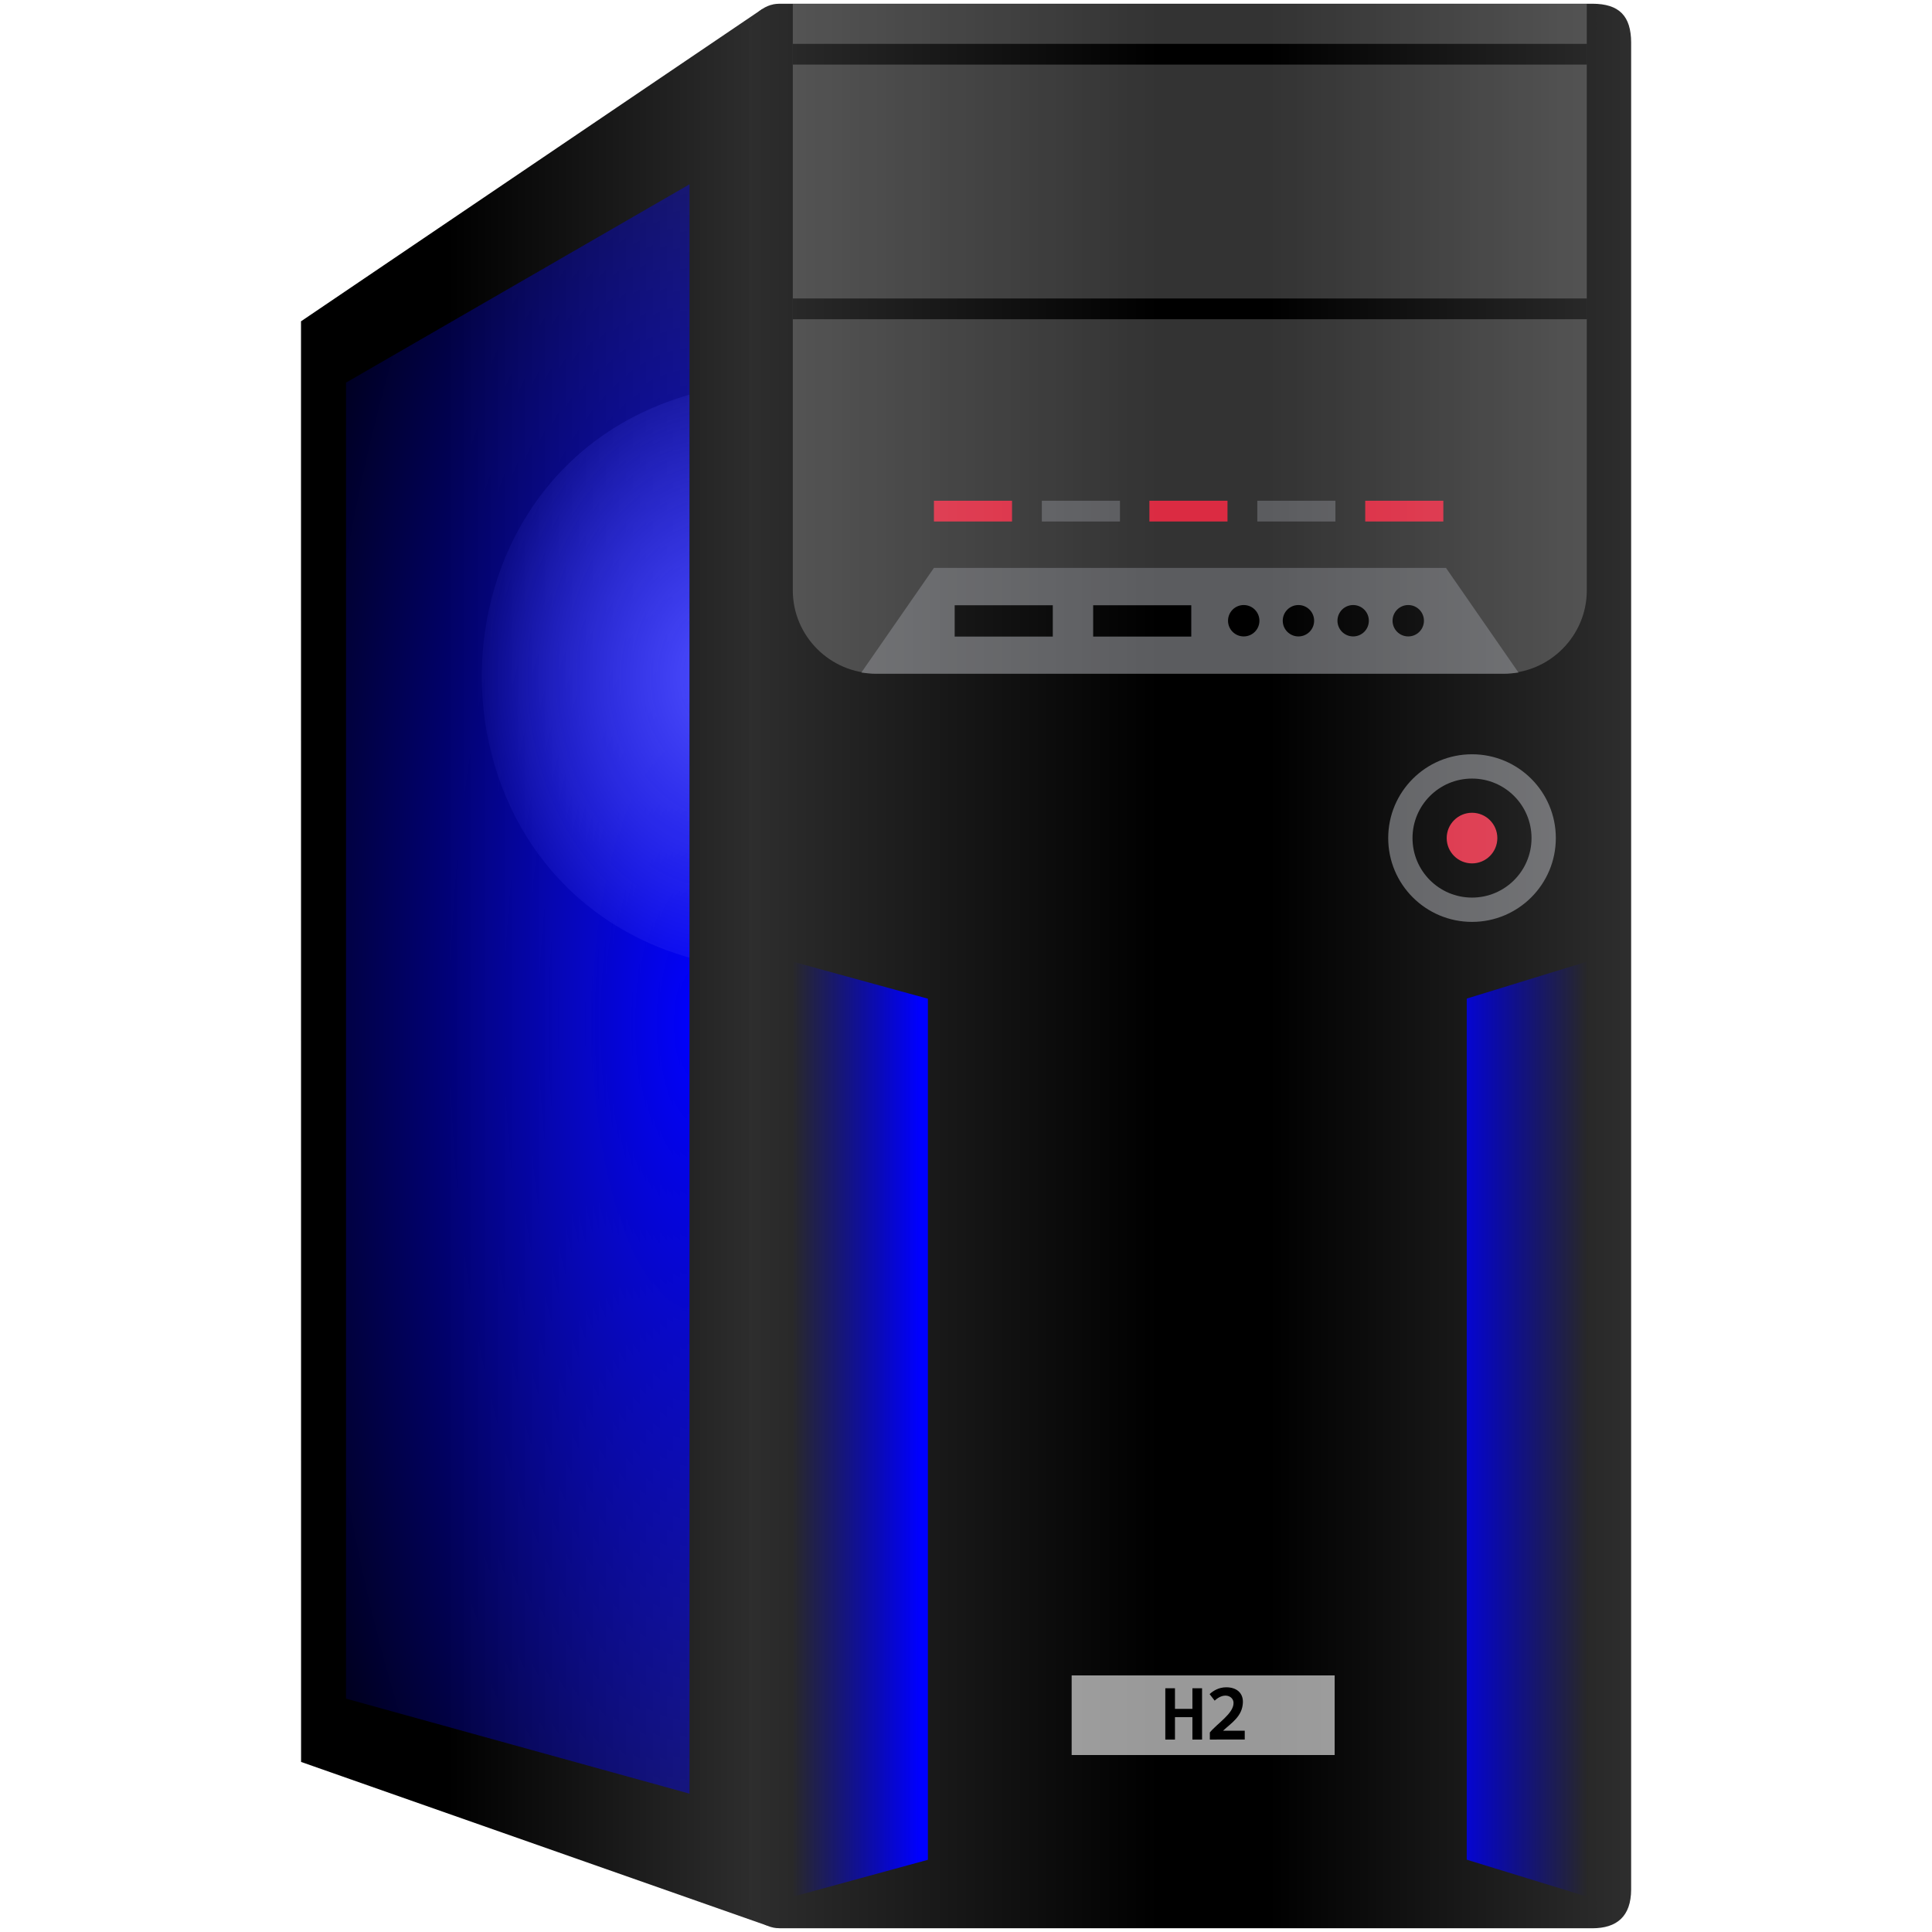
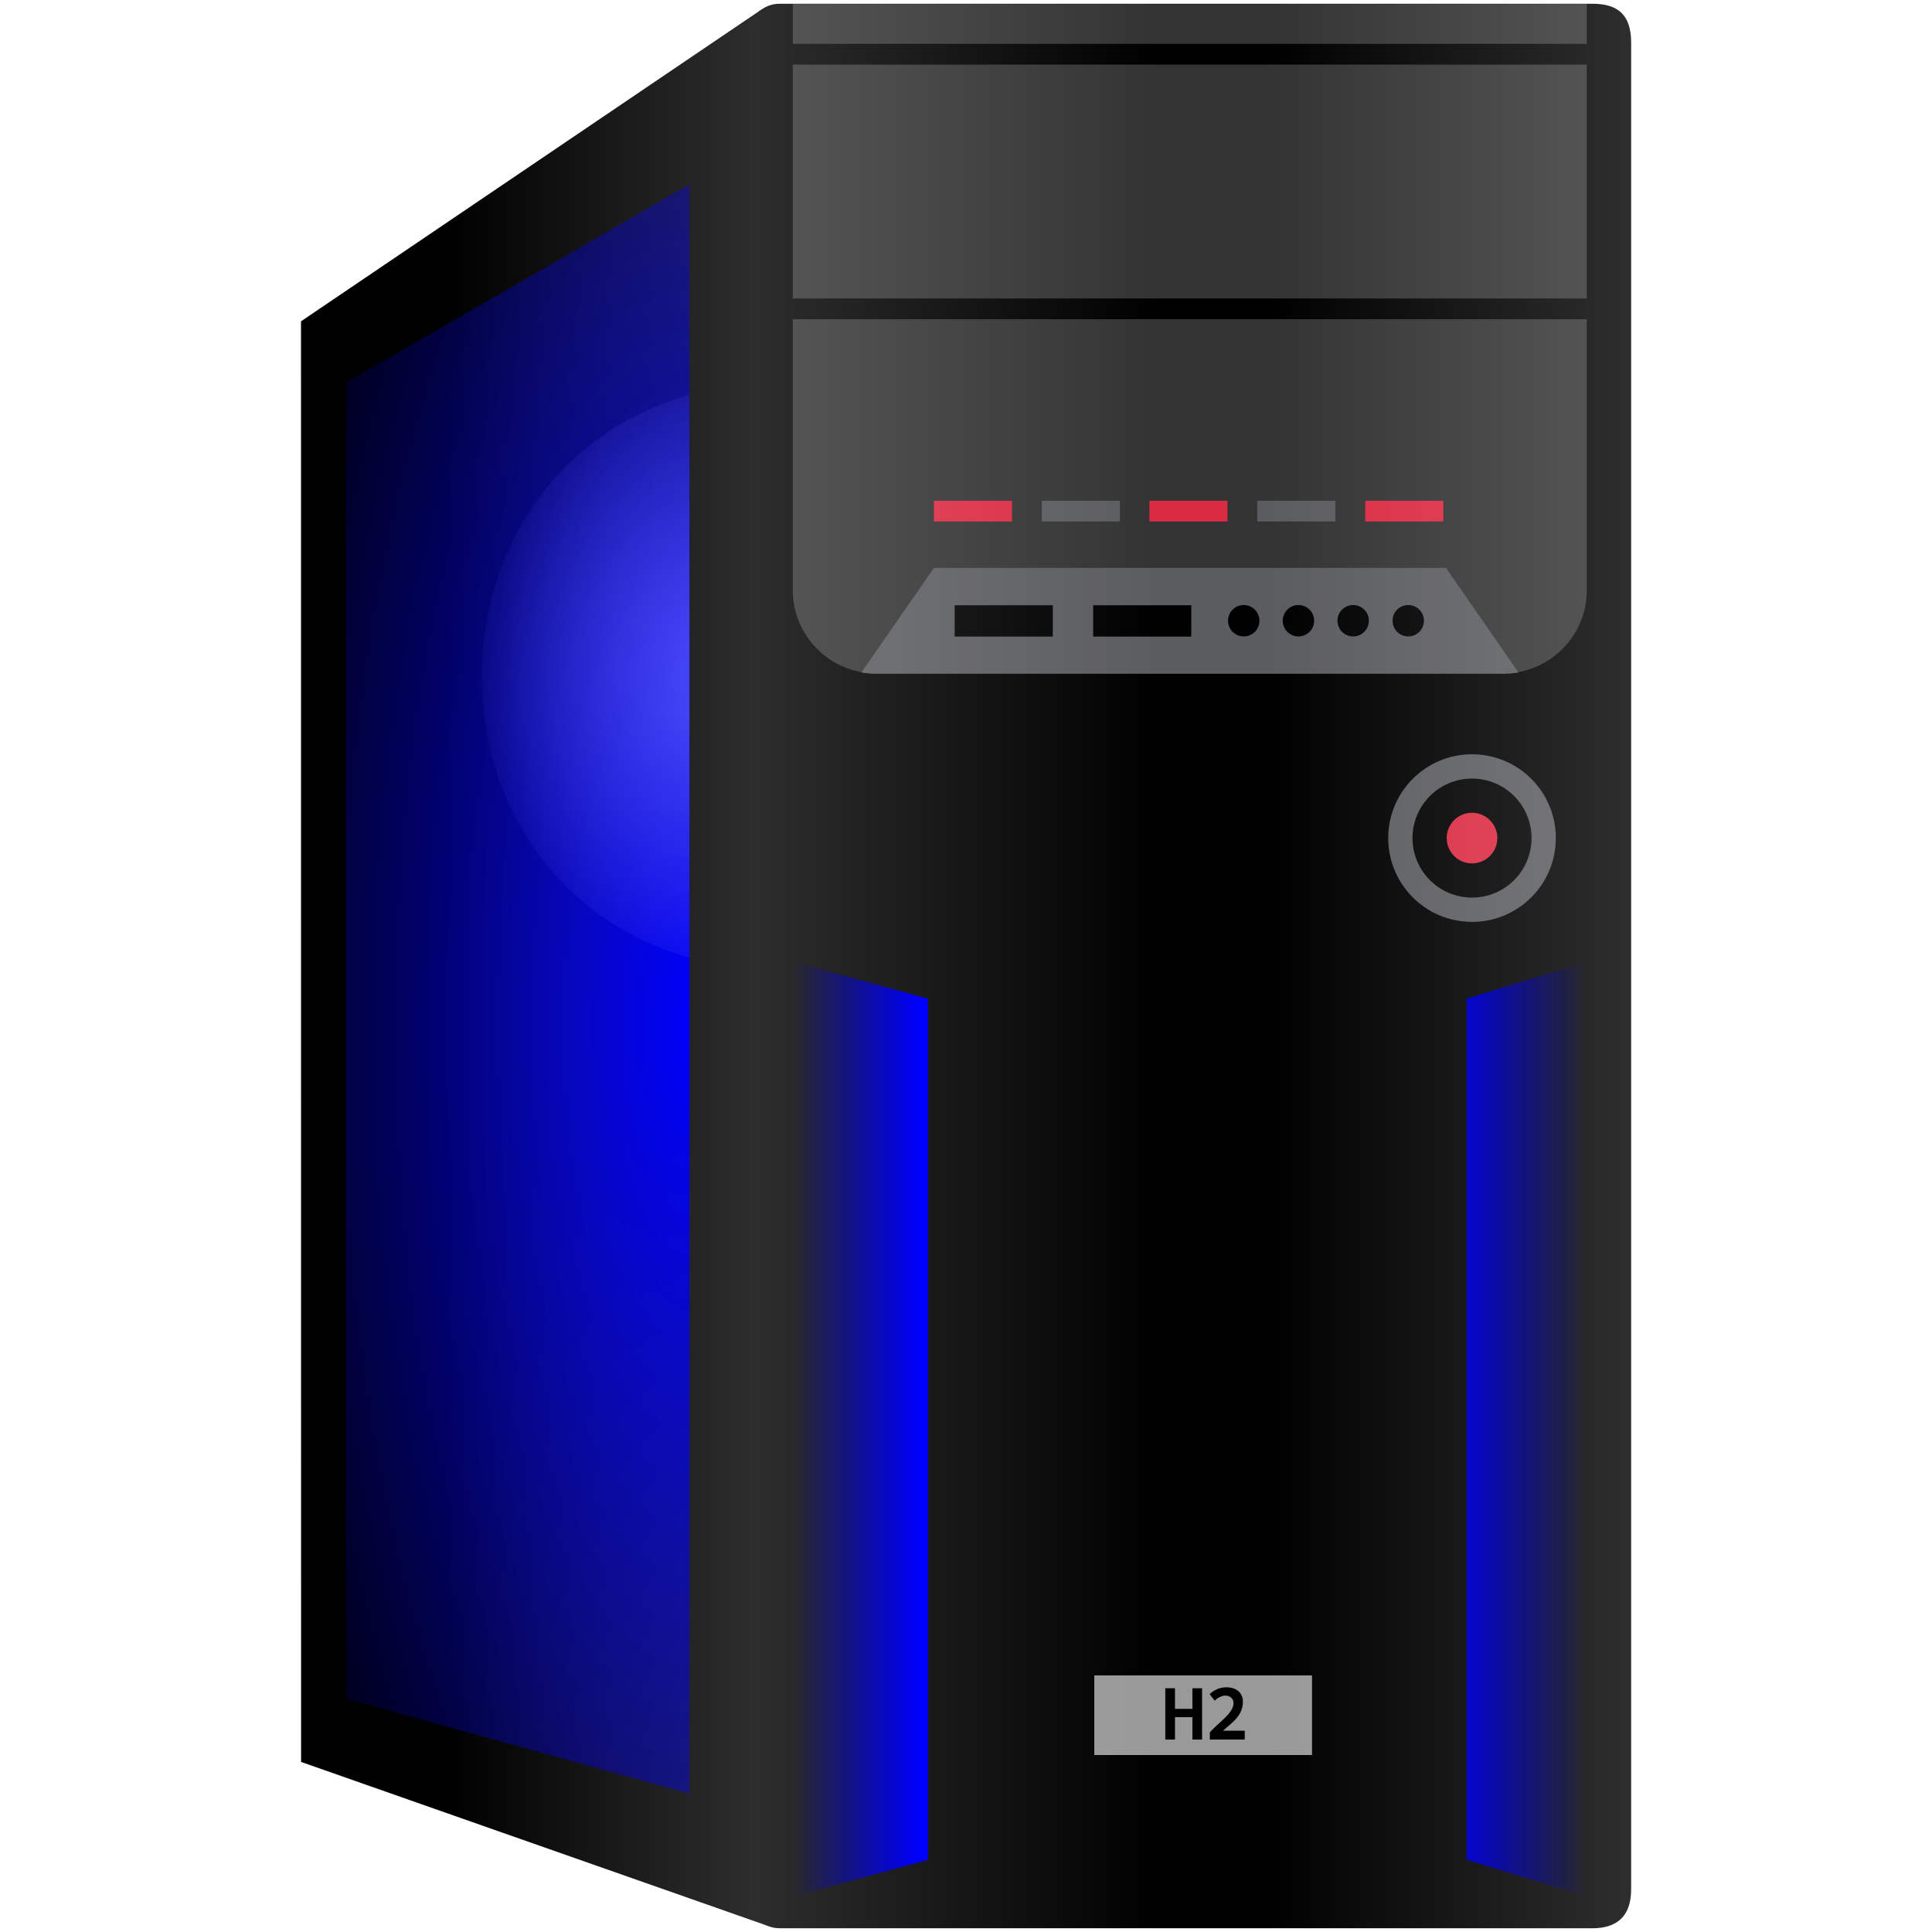
<svg xmlns="http://www.w3.org/2000/svg" width="512" height="512" version="1.1" viewBox="0 0 512 512">
  <defs>
    <linearGradient id="c" x1="198.4" x2="432.2" y1="244" y2="244" gradientUnits="userSpaceOnUse">
      <stop style="stop-color:#fff;stop-opacity:.18" offset="0" />
      <stop style="stop-color:#fff;stop-opacity:0" offset=".464" />
      <stop style="stop-color:#fff;stop-opacity:0" offset=".59" />
      <stop style="stop-color:#fff;stop-opacity:.18" offset="1" />
    </linearGradient>
    <linearGradient id="a" x1="210" x2="420.7" y1="380" y2="380" gradientUnits="userSpaceOnUse">
      <stop style="stop-color:#0000ff;stop-opacity:0" offset="0" />
      <stop style="stop-color:#0000ff" offset=".16" />
      <stop style="stop-color:#0000ff" offset=".81" />
      <stop style="stop-color:#0000ff;stop-opacity:0" offset="1" />
    </linearGradient>
    <linearGradient id="e" x1="118.5" x2="242" y1="256.4" y2="256.4" gradientUnits="userSpaceOnUse">
      <stop style="stop-color:#000" offset="0" />
      <stop style="stop-color:#454545" offset="1" />
    </linearGradient>
    <radialGradient id="d" cx="222.1" cy="264.2" r="45.52" gradientTransform="matrix(2.869 0 3.952e-6 7.878 -452.7 -1810)" gradientUnits="userSpaceOnUse">
      <stop style="stop-color:#0000fd" offset="0" />
      <stop style="stop-color:#0303ea;stop-opacity:0" offset="1" />
    </radialGradient>
    <radialGradient id="b" cx="223.6" cy="179.7" r="27.51" gradientTransform="matrix(2.491 0 0 3.253 -365.7 -405.2)" gradientUnits="userSpaceOnUse">
      <stop style="stop-color:#4d4dff" offset="0" />
      <stop style="stop-color:#4d4dff;stop-opacity:0" offset="1" />
    </radialGradient>
  </defs>
  <path d="m79.77 85.15 122.2-82.74 1.319 507.9-123.5-43.38z" fill="url(#e)" />
  <path d="m422 511h-215.4c-4.543 0-8.255-3.712-8.255-8.255v-493.5c0-4.543 3.712-8.255 8.255-8.255h215.4c7.106 0 10.26 3.274 10.26 10.26v489.5c0 7.139-3.823 10.26-10.26 10.26z" />
  <path d="m210.1 1.048v155.4c0 12.11 9.91 22.01 22.01 22.01h166.4c12.11 0 22.01-9.91 22.01-22.01v-155.4z" fill="#333" />
  <rect x="210.1" y="79.1" width="210.5" height="5.5" />
  <rect x="210.1" y="11.62" width="210.5" height="5.5" />
  <rect x="276.1" y="132.7" width="20.7" height="5.5" fill="#5b5c5f" />
  <rect x="247.5" y="132.7" width="20.7" height="5.5" fill="#db2b42" />
  <rect x="361.8" y="132.7" width="20.7" height="5.5" fill="#db2b42" />
  <rect x="333.2" y="132.7" width="20.7" height="5.5" fill="#5b5c5f" />
  <rect x="304.6" y="132.7" width="20.7" height="5.5" fill="#db2b42" />
  <circle cx="390.1" cy="222.1" r="22.21" fill="#5b5c5f" />
  <circle cx="390.1" cy="222.1" r="15.77" />
  <circle cx="390.1" cy="222.1" r="6.71" fill="#db2b42" />
-   <path d="m284 444h69.7v21.1h-69.7z" fill="#999" />
+   <path d="m290 444h57.7v21.1h-57.7z" fill="#999" />
  <path d="m383.2 150.5h-135.7l-19.23 27.73c1.26 0.185 2.545 0.319 3.871 0.319h166.4c1.327 0 2.612-0.134 3.871-0.319z" fill="#5b5c5f" />
  <circle cx="329.6" cy="164.5" r="4.16" />
  <circle cx="344.1" cy="164.5" r="4.16" />
  <circle cx="358.6" cy="164.5" r="4.16" />
  <circle cx="373.2" cy="164.5" r="4.16" />
  <rect x="253" y="160.4" width="26" height="8.3" />
  <rect x="289.7" y="160.4" width="26" height="8.3" />
  <path d="m424 511h-217.4c-4.543 0-8.255-3.712-8.255-8.255v-493.5c0-4.543 3.712-8.255 8.255-8.255h217.4c4.543 0 8.255 3.712 8.255 8.255v493.5c0 4.535-3.712 8.255-8.255 8.255z" fill="url(#c)" />
  <path d="m209.9 254.8v247.9l36-9.834v-228.2zm210.8 0-32 9.834v228.2l32 9.834z" fill="url(#a)" />
  <path d="m91.7 101.4 91.03-52.56v426.5l-91.03-25.18z" fill="url(#d)" />
  <path d="m182.7 104.6c-73.36 21.06-73.36 128.2 0 149.2z" fill="url(#b)" />
  <path d="m316 461v-5.93h-4.62v5.93h-2.56v-13.6h2.56v5.47h4.62v-5.47h2.56v13.6zm4.62 0v-1.88c2.01-2.44 6.28-5.01 6.28-7.8 0-1.88-2.53-2.97-5-0.63l-1.34-1.73c0.876-0.814 2.36-1.81 4.4-1.81 2.77 0 4.49 1.51 4.42 3.99-0.114 3.73-3.06 5.46-5.25 7.51h5.74v2.34z" />
</svg>
